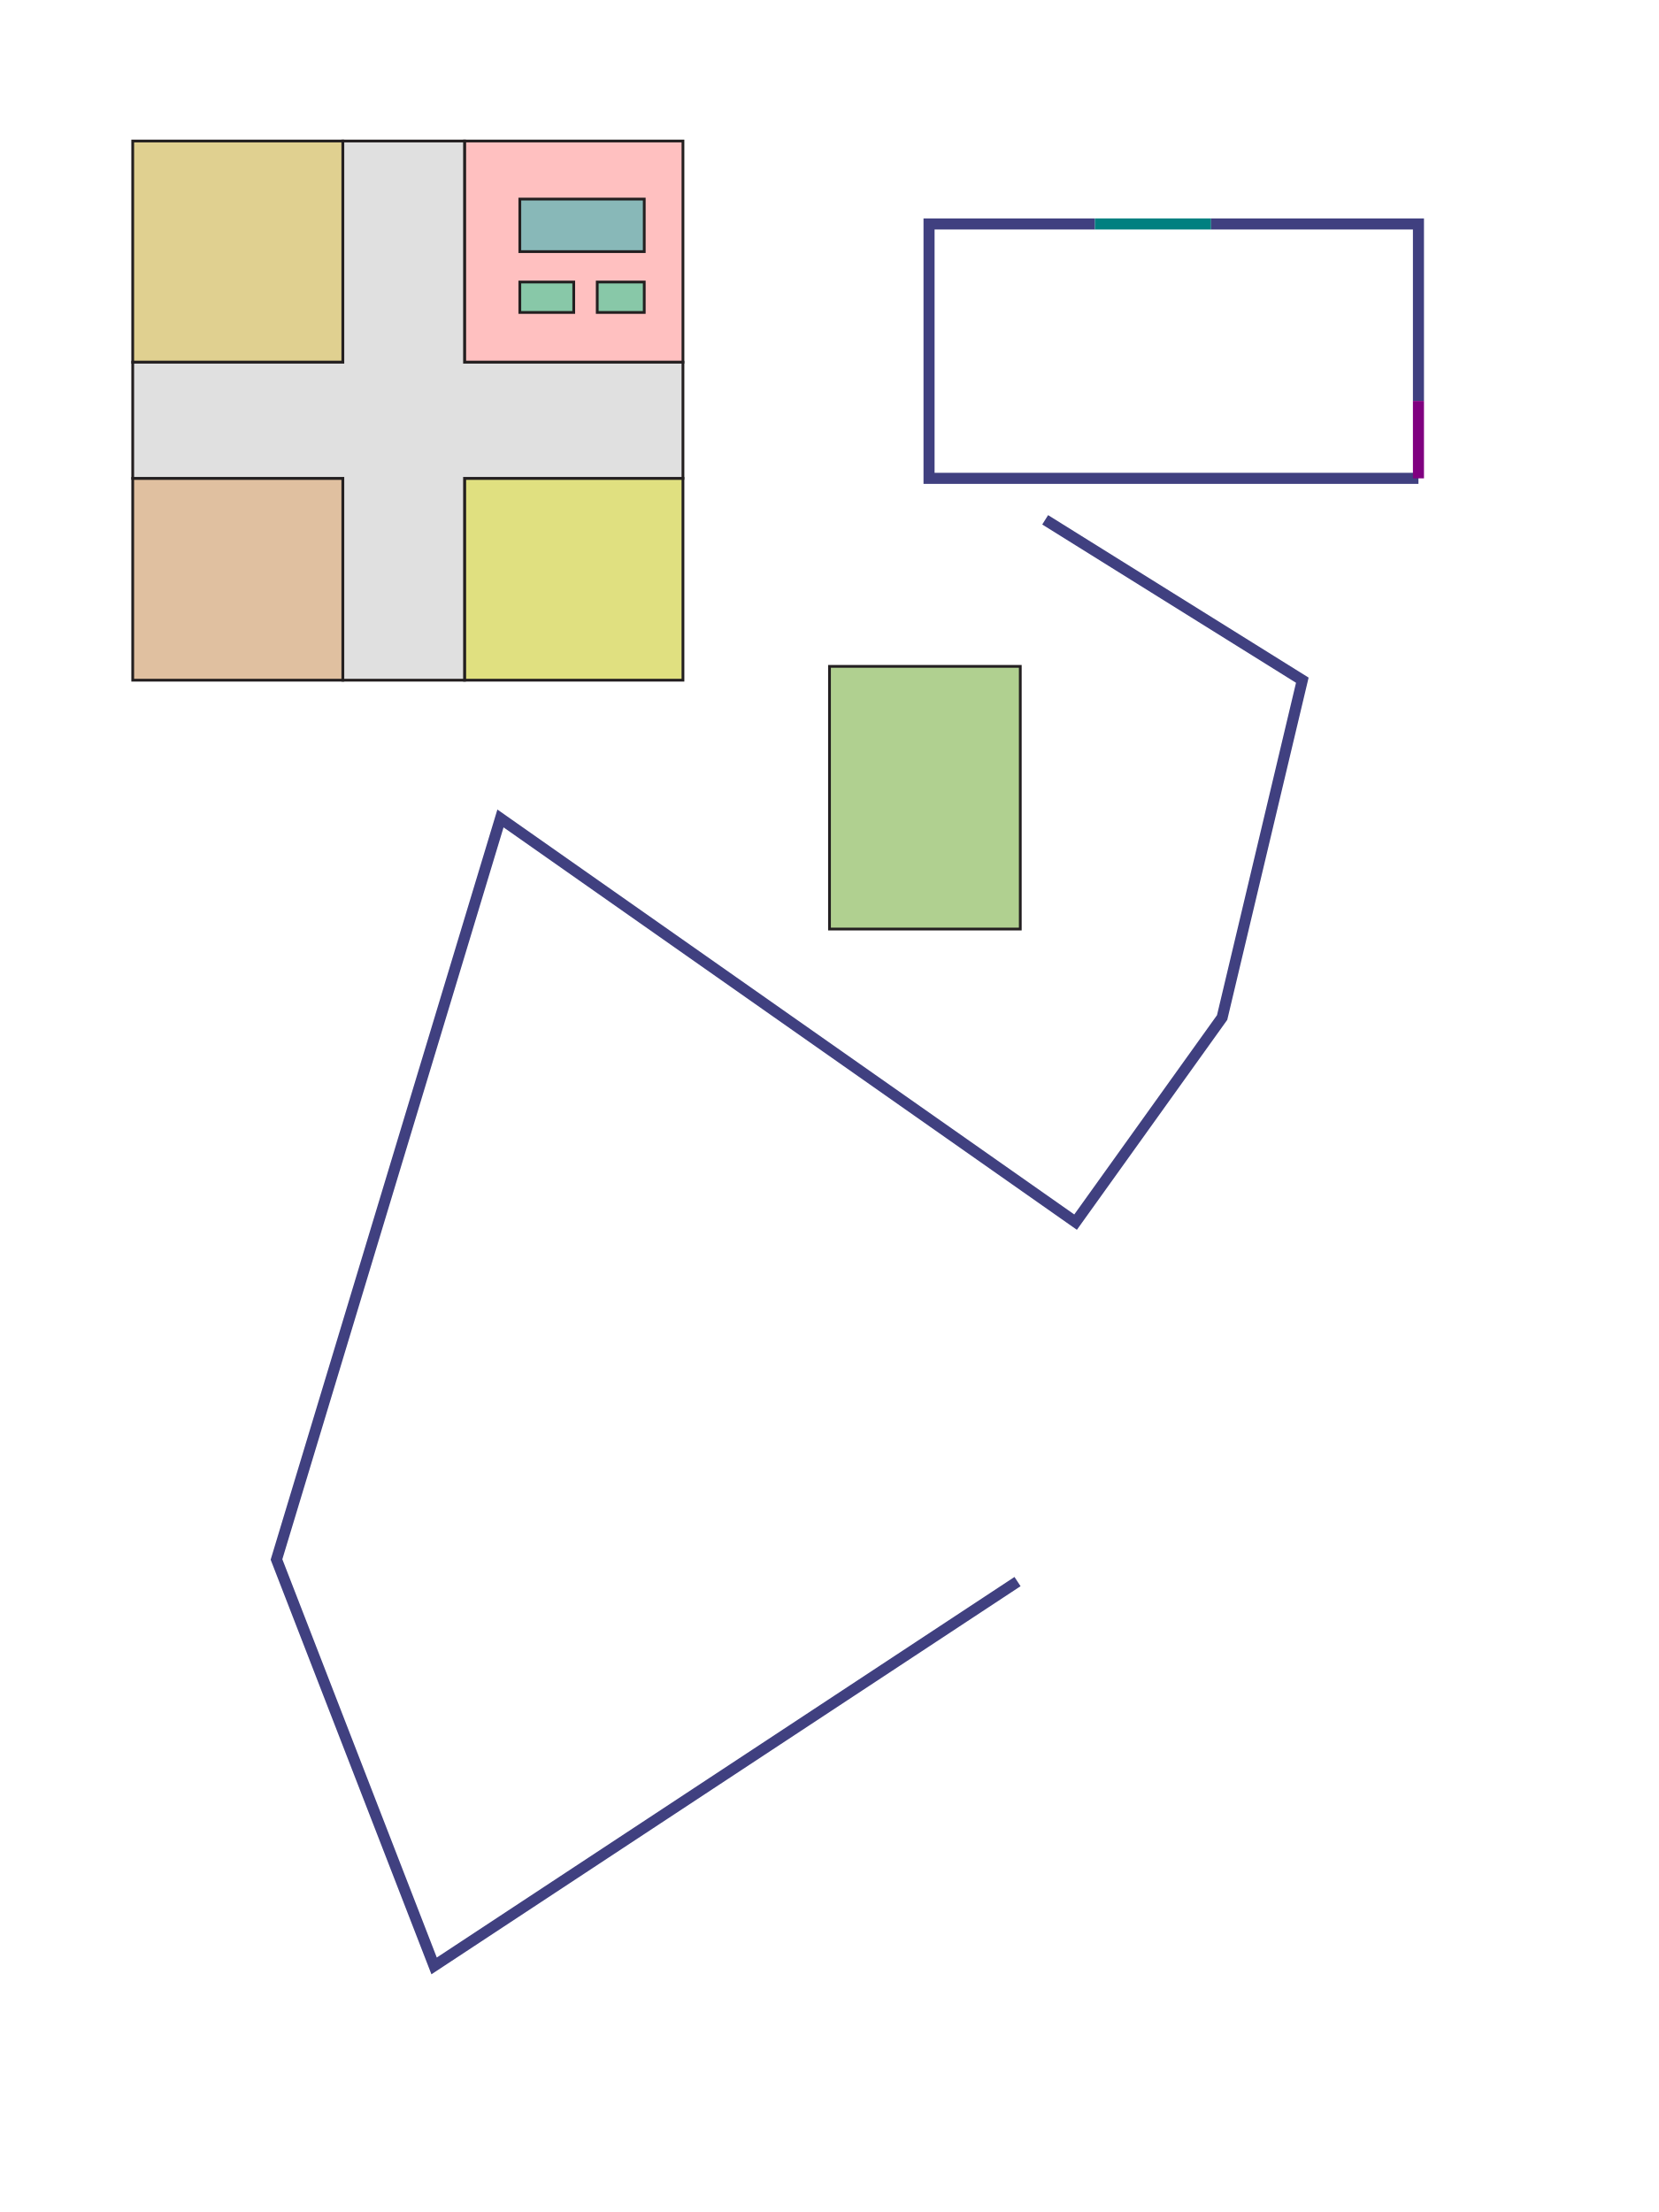
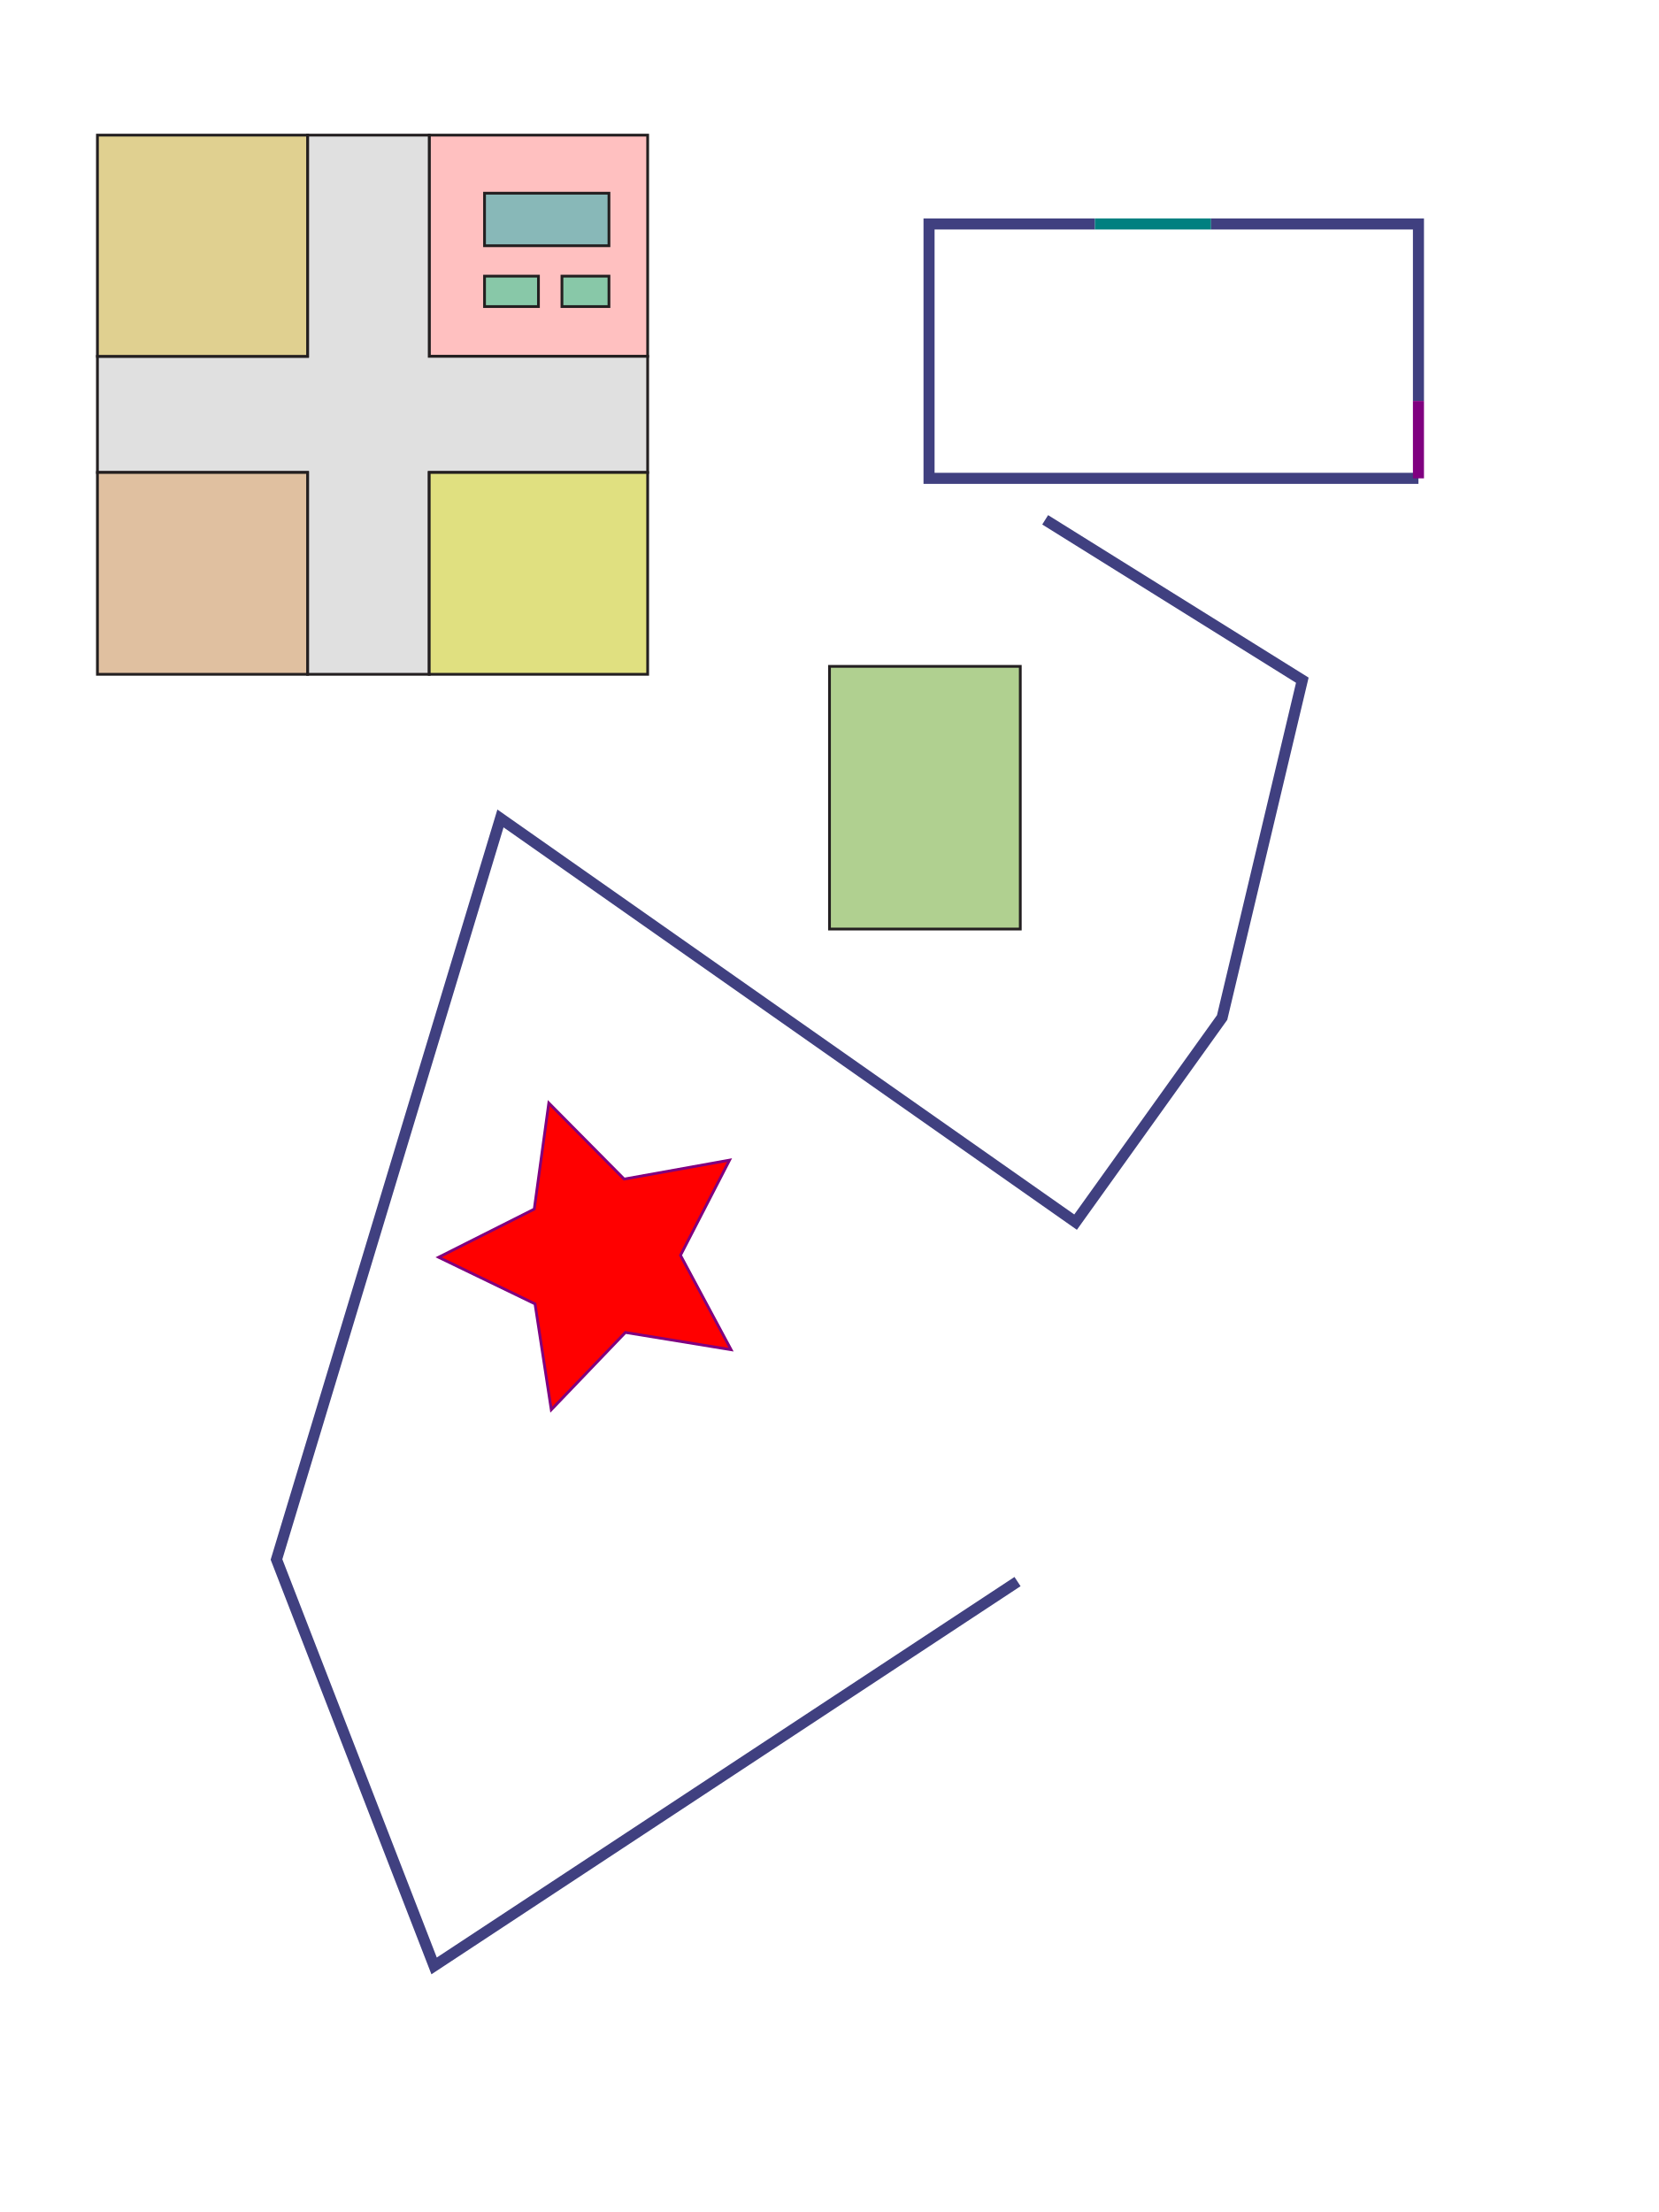
<svg xmlns="http://www.w3.org/2000/svg" version="1.1" width="600" height="800" viewBox="0 0 600 800" id="Layer_1" xml:space="preserve">
  <defs id="defs33" />
-   <rect width="76" height="80" x="48" y="51" id="rect3" style="fill:#e0d090;stroke:#231f20;stroke-miterlimit:10" />
-   <rect width="76" height="73" x="48" y="173" id="rect5" style="fill:#e0c0a0;stroke:#231f20;stroke-miterlimit:10" />
-   <rect width="79" height="80" x="168" y="51" id="rect7" style="fill:#ffc0c0;stroke:#231f20;stroke-miterlimit:10" />
-   <rect width="79" height="73" x="168" y="173" id="rect9" style="fill:#e0e080;stroke:#231f20;stroke-miterlimit:10" />
-   <polygon points="168,51 168,131 247,131 247,173 168,173 168,246 124,246 124,173 48,173 48,131 124,131 124,51 " id="polygon11" style="fill:#e0e0e0;stroke:#231f20;stroke-miterlimit:10" />
+   <rect width="79" height="80" x="155.236" y="48.873" id="rect7" style="fill:#ffc0c0;stroke:#231f20;stroke-miterlimit:10" />
+   <polygon points="247,131 247,173 168,173 168,246 124,246 124,173 48,173 48,131 124,131 124,51 168,51 168,131 " transform="translate(-12.76446,-2.127411)" id="polygon11" style="fill:#e0e0e0;stroke:#231f20;stroke-miterlimit:10" />
+   <rect width="17" height="11" x="203.236" y="99.873" id="rect29" style="fill:#88c8a8;stroke:#231f20;stroke-miterlimit:10" />
+   <rect width="45" height="19" x="175.236" y="69.873" id="rect25" style="fill:#88b8b8;stroke:#231f20;stroke-miterlimit:10" />
+   <rect width="76" height="80" x="35.236" y="48.873" id="rect3" style="fill:#e0d090;stroke:#231f20;stroke-miterlimit:10" />
+   <rect width="76" height="73" x="35.236" y="170.873" id="rect5" style="fill:#e0c0a0;stroke:#231f20;stroke-miterlimit:10" />
+   <rect width="79" height="73" x="155.236" y="170.873" id="rect9" style="fill:#e0e080;stroke:#231f20;stroke-miterlimit:10" />
+   <rect width="19.5" height="11" x="175.236" y="99.873" id="rect27" style="fill:#88c8a8;stroke:#231f20;stroke-miterlimit:10" />
  <polyline fill="none" stroke="#404080" stroke-width="4" stroke-miterlimit="10" points="378,188 471,246 442,368 389,442 181,296   100,564 157,711 368,572 " id="polyline13" style="fill:none;stroke:#404080;stroke-width:4;stroke-miterlimit:10" />
  <polyline fill="none" stroke="#404080" stroke-width="4" stroke-miterlimit="10" points="396,81 336,81 336,173 513,173 " id="polyline15" style="fill:none;stroke:#404080;stroke-width:4;stroke-miterlimit:10" />
  <line fill="none" stroke="#008080" stroke-width="4" stroke-miterlimit="10" x1="438" y1="81" x2="396" y2="81" id="line17" style="fill:none;stroke:#008080;stroke-width:4;stroke-miterlimit:10" />
  <polyline fill="none" stroke="#404080" stroke-width="4" stroke-miterlimit="10" points="513,145 513,81 438,81 " id="polyline19" style="fill:none;stroke:#404080;stroke-width:4;stroke-miterlimit:10" />
  <line fill="none" stroke="#800080" stroke-width="4" stroke-miterlimit="10" x1="513" y1="145" x2="513" y2="173" id="line21" style="fill:none;stroke:#800080;stroke-width:4;stroke-miterlimit:10" />
  <rect width="69" height="95" x="300" y="241" id="rect23" style="fill:#b0d090;stroke:#231f20;stroke-miterlimit:10" />
-   <rect width="45" height="19" x="188" y="72" id="rect25" style="fill:#88b8b8;stroke:#231f20;stroke-miterlimit:10" />
-   <rect width="19.5" height="11" x="188" y="102" id="rect27" style="fill:#88c8a8;stroke:#231f20;stroke-miterlimit:10" />
-   <rect width="17" height="11" x="216" y="102" id="rect29" style="fill:#88c8a8;stroke:#231f20;stroke-miterlimit:10" />
+   <path d="m 264.407,488.136 -38.223,-6.239 -26.809,27.95 -5.878,-38.28 -34.867,-16.859 34.59,-17.42 5.26,-38.37 27.256,27.514 38.117,-6.855 -17.745,34.424 z" id="path2996" style="fill:#ff0000;fill-opacity:1;stroke:#800080" />
</svg>
